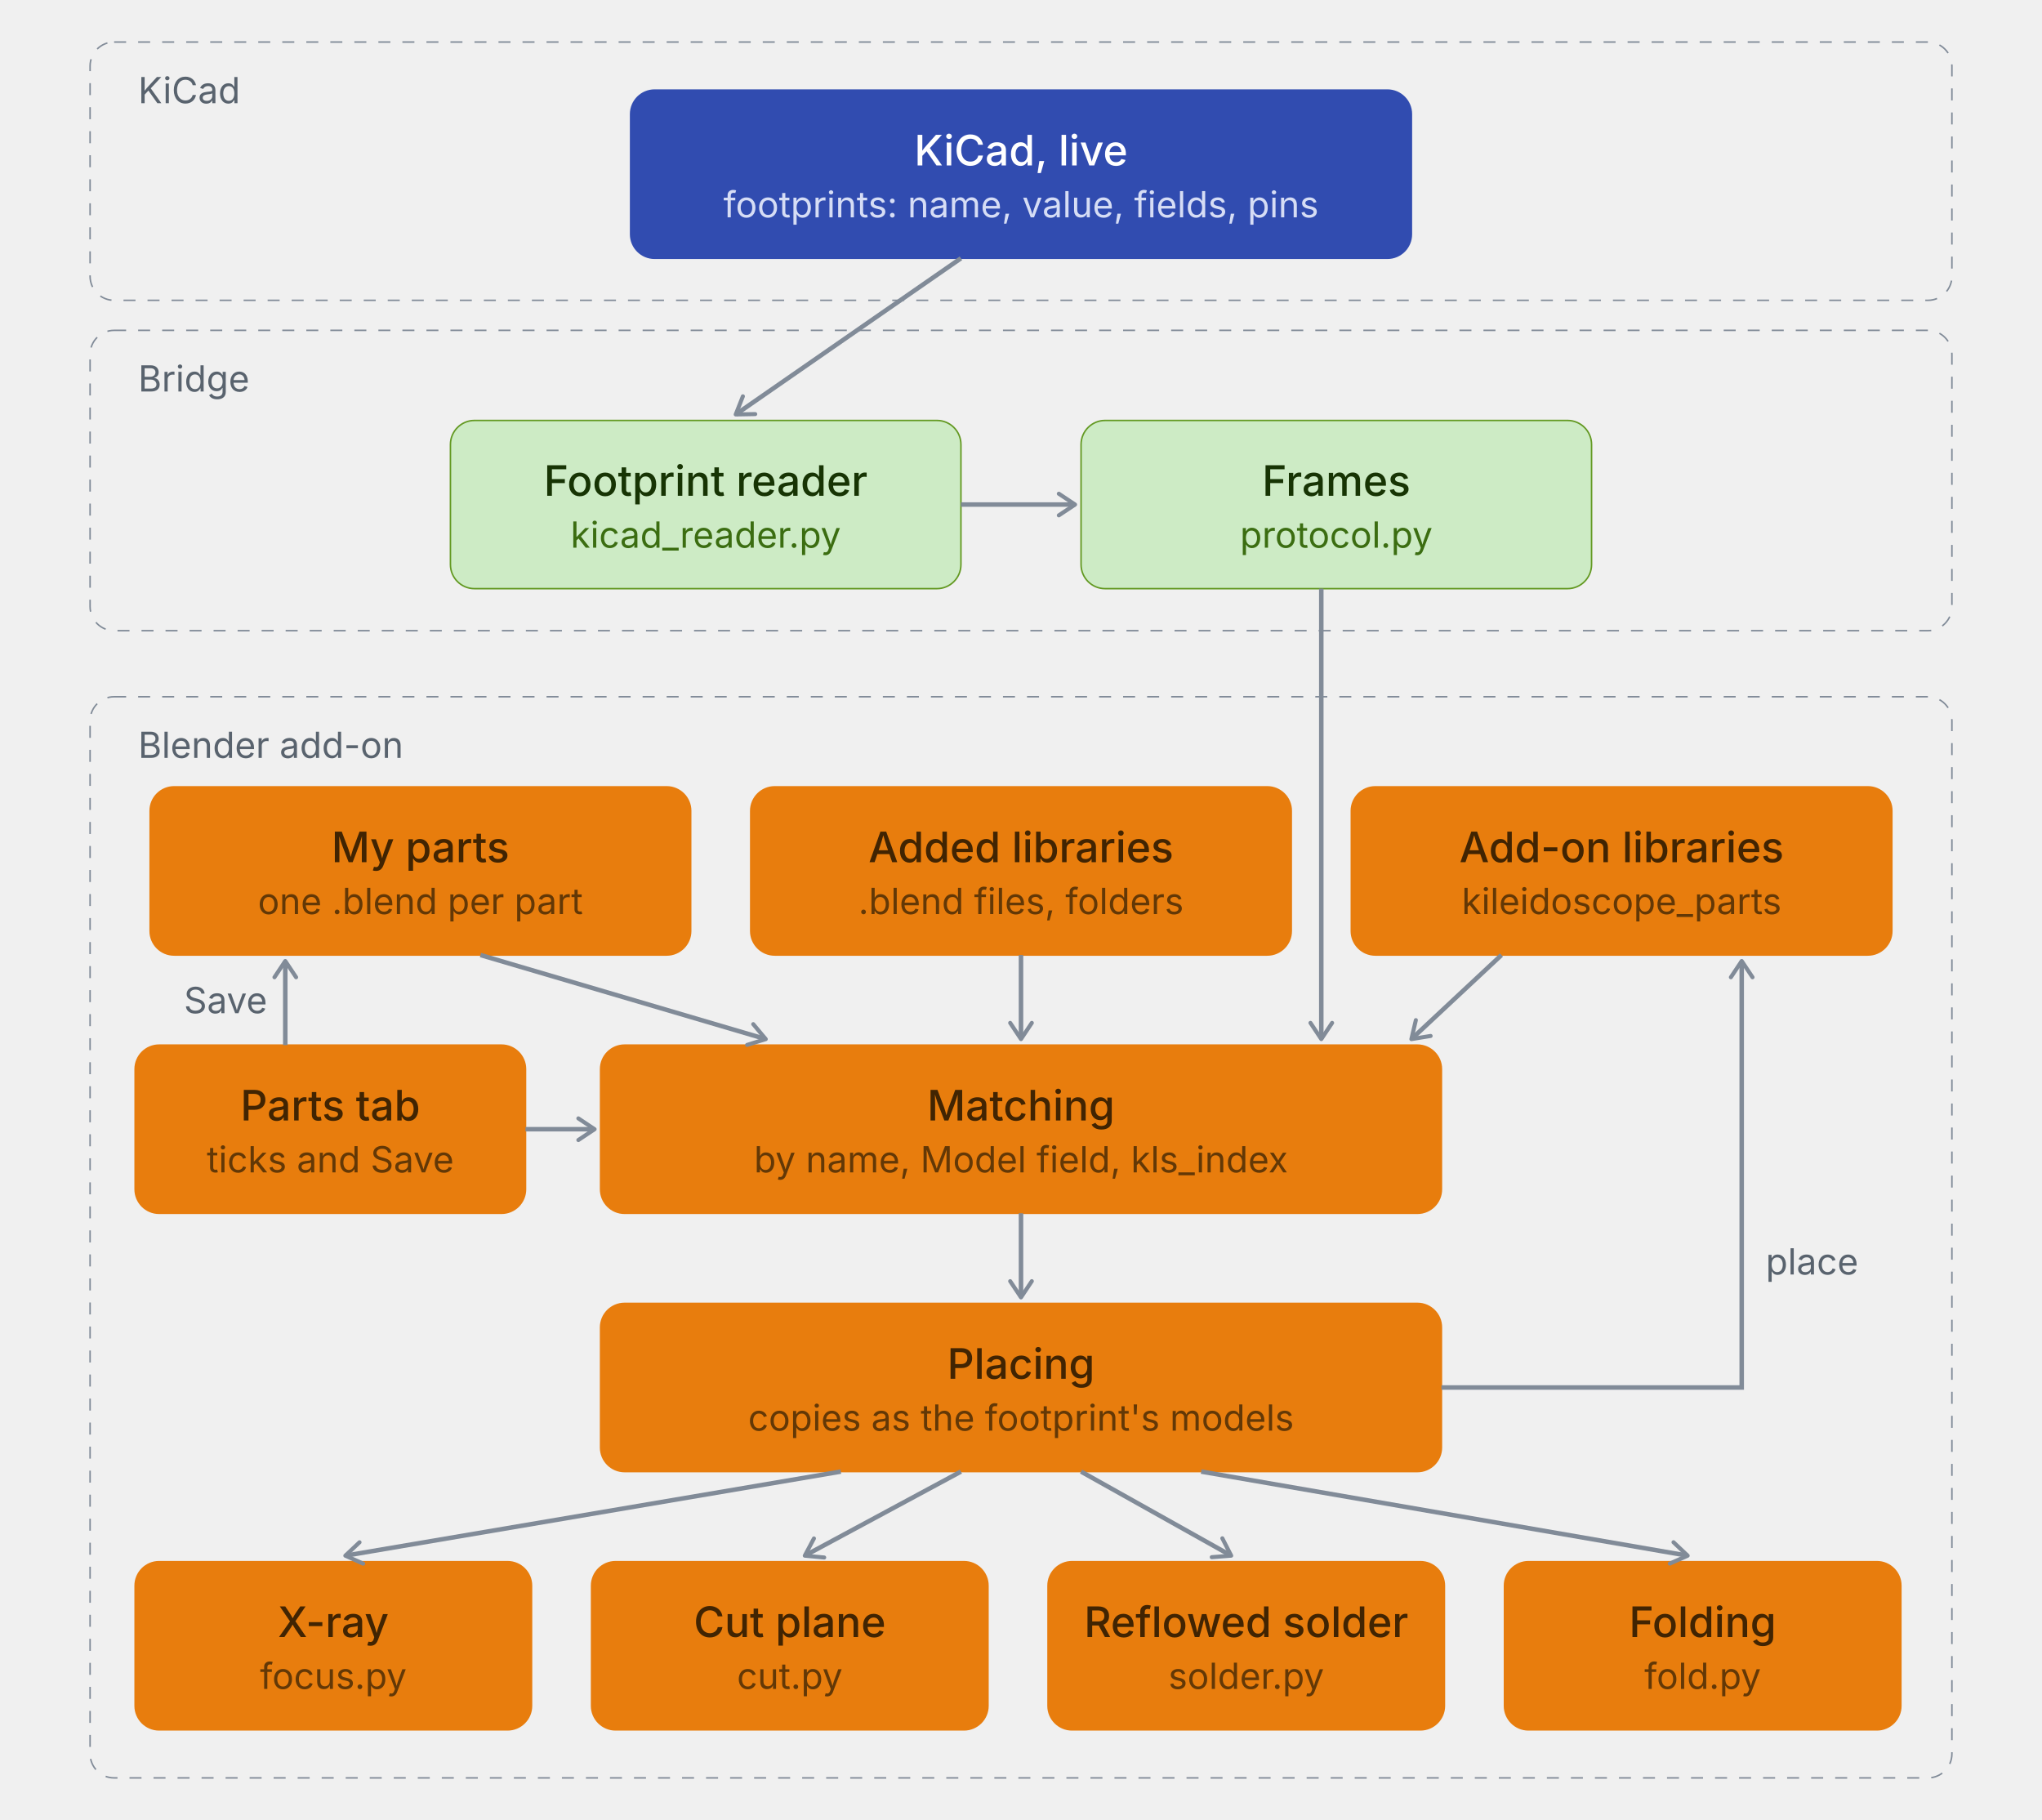
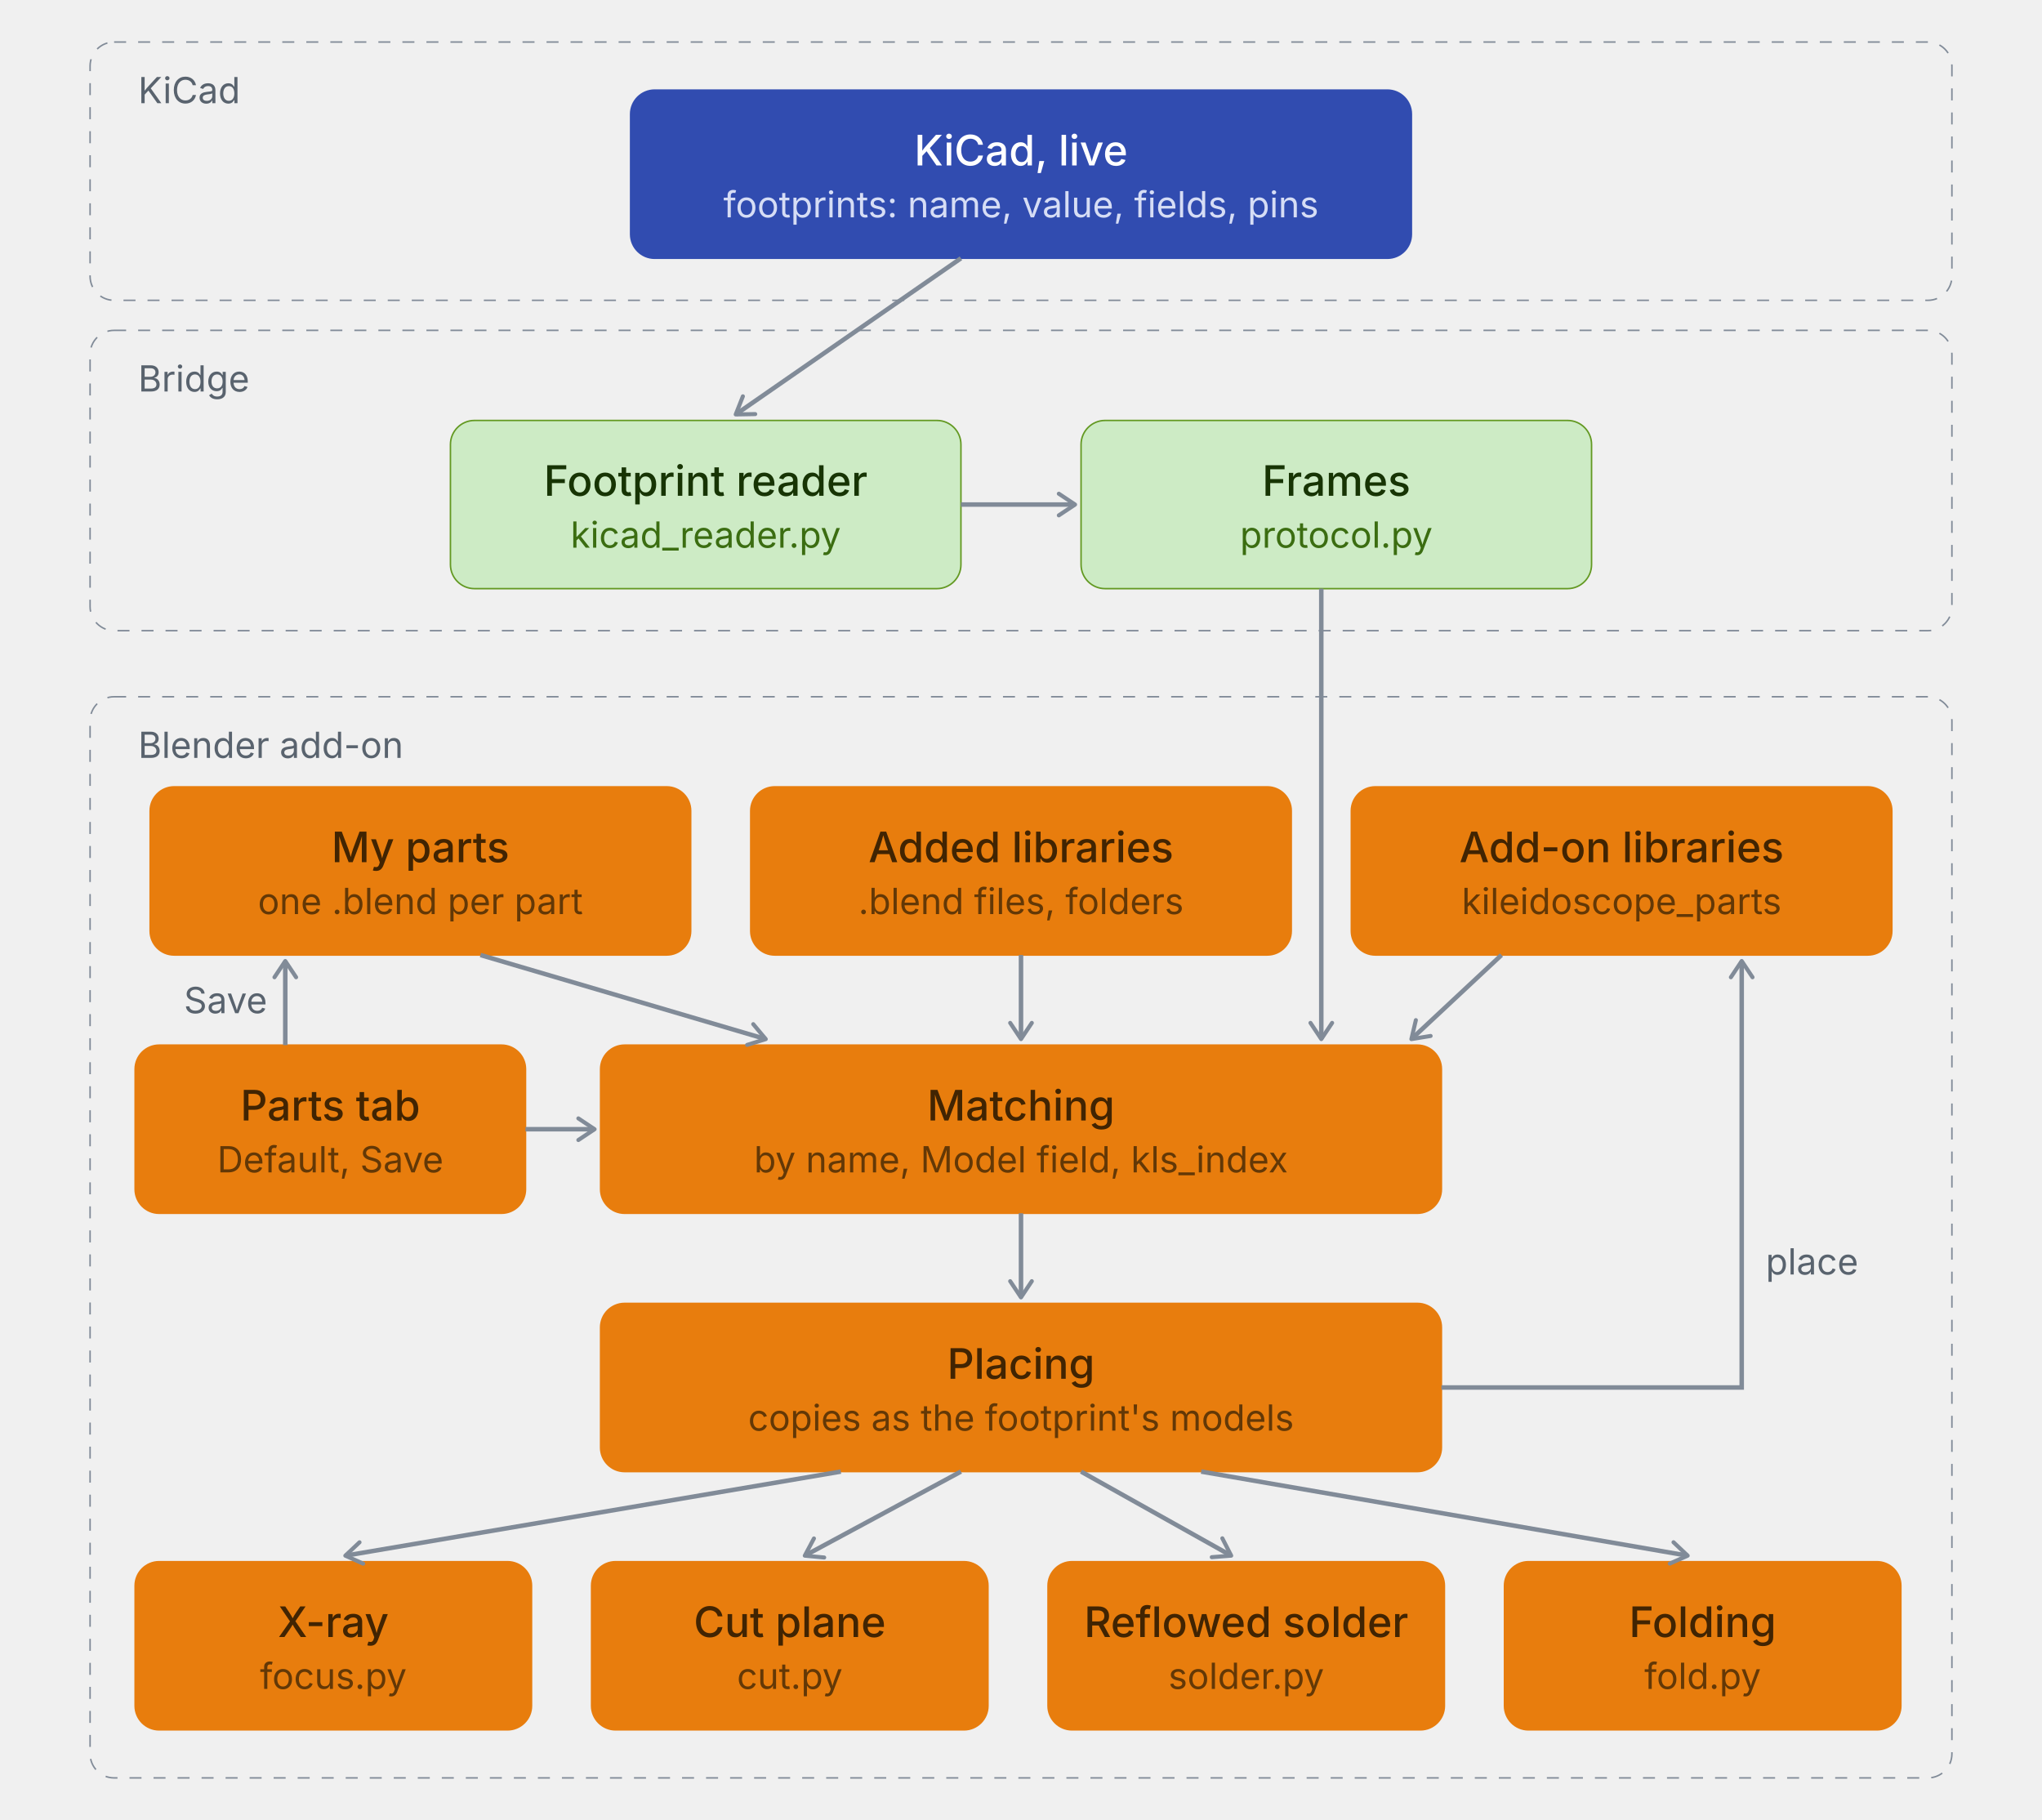
<svg xmlns="http://www.w3.org/2000/svg" width="680" height="606" viewBox="0 0 680 606" role="img">
  <defs>
    <marker id="arrow" viewBox="0 0 10 10" refX="8" refY="5" markerWidth="6" markerHeight="6" orient="auto-start-reverse">
      <path d="M2 1L8 5L2 9" fill="none" stroke="context-stroke" stroke-width="1.5" stroke-linecap="round" stroke-linejoin="round" />
    </marker>
    <style>
text { font-family: "Segoe UI", "Inter", "Helvetica Neue", Arial, sans-serif; dominant-baseline: central; }
.th { font-size: 14px; font-weight: 500; }
.ts { font-size: 12px; font-weight: 400; }
.lbl { fill: #59636E; }
.arr { stroke: #818B98; stroke-width: 1.5; fill: none; }
.group { stroke: #818B98; stroke-width: 0.5; stroke-dasharray: 4 4; fill: none; }
</style>
  </defs>
  <rect x="30" y="14" width="620" height="86" rx="8" class="group" />
  <text class="ts lbl" x="46" y="30">KiCad</text>
  <rect x="30" y="110" width="620" height="100" rx="8" class="group" />
  <text class="ts lbl" x="46" y="126">Bridge</text>
  <rect x="30" y="232" width="620" height="360" rx="8" class="group" />
  <text class="ts lbl" x="46" y="248">Blender add-on</text>
  <rect x="210" y="30" width="260" height="56" rx="8" fill="#314CB0" stroke="#314CB0" stroke-width="0.5" />
  <text class="th" x="340" y="50" text-anchor="middle" fill="#FFFFFF">KiCad, live</text>
  <text class="ts" x="340" y="68" text-anchor="middle" fill="#D6DDF5">footprints: name, value, fields, pins</text>
  <rect x="150" y="140" width="170" height="56" rx="8" fill="#CDEBC5" stroke="#639922" stroke-width="0.5" />
  <text class="th" x="235" y="160" text-anchor="middle" fill="#173404">Footprint reader</text>
  <text class="ts" x="235" y="178" text-anchor="middle" fill="#3B6D11">kicad_reader.py</text>
  <rect x="360" y="140" width="170" height="56" rx="8" fill="#CDEBC5" stroke="#639922" stroke-width="0.5" />
  <text class="th" x="445" y="160" text-anchor="middle" fill="#173404">Frames</text>
  <text class="ts" x="445" y="178" text-anchor="middle" fill="#3B6D11">protocol.py</text>
  <rect x="50" y="262" width="180" height="56" rx="8" fill="#E87D0D" stroke="#E87D0D" stroke-width="0.5" />
  <text class="th" x="140" y="282" text-anchor="middle" fill="#412402">My parts</text>
  <text class="ts" x="140" y="300" text-anchor="middle" fill="#633806">one .blend per part</text>
  <rect x="250" y="262" width="180" height="56" rx="8" fill="#E87D0D" stroke="#E87D0D" stroke-width="0.5" />
  <text class="th" x="340" y="282" text-anchor="middle" fill="#412402">Added libraries</text>
  <text class="ts" x="340" y="300" text-anchor="middle" fill="#633806">.blend files, folders</text>
  <rect x="450" y="262" width="180" height="56" rx="8" fill="#E87D0D" stroke="#E87D0D" stroke-width="0.5" />
  <text class="th" x="540" y="282" text-anchor="middle" fill="#412402">Add-on libraries</text>
  <text class="ts" x="540" y="300" text-anchor="middle" fill="#633806">kileidoscope_parts</text>
  <rect x="45" y="348" width="130" height="56" rx="8" fill="#E87D0D" stroke="#E87D0D" stroke-width="0.5" />
  <text class="th" x="110" y="368" text-anchor="middle" fill="#412402">Parts tab</text>
-   <text class="ts" x="110" y="386" text-anchor="middle" fill="#633806">ticks and Save</text>
+   <text class="ts" x="110" y="386" text-anchor="middle" fill="#633806">Default, Save</text>
  <rect x="200" y="348" width="280" height="56" rx="8" fill="#E87D0D" stroke="#E87D0D" stroke-width="0.5" />
  <text class="th" x="340" y="368" text-anchor="middle" fill="#412402">Matching</text>
  <text class="ts" x="340" y="386" text-anchor="middle" fill="#633806">by name, Model field, kls_index</text>
  <rect x="200" y="434" width="280" height="56" rx="8" fill="#E87D0D" stroke="#E87D0D" stroke-width="0.5" />
  <text class="th" x="340" y="454" text-anchor="middle" fill="#412402">Placing</text>
  <text class="ts" x="340" y="472" text-anchor="middle" fill="#633806">copies as the footprint's models</text>
  <rect x="45" y="520" width="132" height="56" rx="8" fill="#E87D0D" stroke="#E87D0D" stroke-width="0.5" />
  <text class="th" x="111" y="540" text-anchor="middle" fill="#412402">X-ray</text>
  <text class="ts" x="111" y="558" text-anchor="middle" fill="#633806">focus.py</text>
  <rect x="197" y="520" width="132" height="56" rx="8" fill="#E87D0D" stroke="#E87D0D" stroke-width="0.5" />
  <text class="th" x="263" y="540" text-anchor="middle" fill="#412402">Cut plane</text>
  <text class="ts" x="263" y="558" text-anchor="middle" fill="#633806">cut.py</text>
  <rect x="349" y="520" width="132" height="56" rx="8" fill="#E87D0D" stroke="#E87D0D" stroke-width="0.5" />
  <text class="th" x="415" y="540" text-anchor="middle" fill="#412402">Reflowed solder</text>
  <text class="ts" x="415" y="558" text-anchor="middle" fill="#633806">solder.py</text>
  <rect x="501" y="520" width="132" height="56" rx="8" fill="#E87D0D" stroke="#E87D0D" stroke-width="0.5" />
  <text class="th" x="567" y="540" text-anchor="middle" fill="#412402">Folding</text>
  <text class="ts" x="567" y="558" text-anchor="middle" fill="#633806">fold.py</text>
  <line x1="320" y1="86" x2="245" y2="138" class="arr" marker-end="url(#arrow)" />
  <line x1="320" y1="168" x2="358" y2="168" class="arr" marker-end="url(#arrow)" />
  <line x1="440" y1="196" x2="440" y2="346" class="arr" marker-end="url(#arrow)" />
  <line x1="160" y1="318" x2="255" y2="346" class="arr" marker-end="url(#arrow)" />
  <line x1="340" y1="318" x2="340" y2="346" class="arr" marker-end="url(#arrow)" />
  <line x1="500" y1="318" x2="470" y2="346" class="arr" marker-end="url(#arrow)" />
  <line x1="175" y1="376" x2="198" y2="376" class="arr" marker-end="url(#arrow)" />
  <line x1="95" y1="348" x2="95" y2="320" class="arr" marker-end="url(#arrow)" />
  <text class="ts lbl" x="89" y="333" text-anchor="end">Save</text>
  <line x1="340" y1="404" x2="340" y2="432" class="arr" marker-end="url(#arrow)" />
  <path d="M480 462 H580 V320" class="arr" marker-end="url(#arrow)" />
  <text class="ts lbl" x="588" y="420">place</text>
  <line x1="280" y1="490" x2="115" y2="518" class="arr" marker-end="url(#arrow)" />
  <line x1="320" y1="490" x2="268" y2="518" class="arr" marker-end="url(#arrow)" />
  <line x1="360" y1="490" x2="410" y2="518" class="arr" marker-end="url(#arrow)" />
  <line x1="400" y1="490" x2="562" y2="518" class="arr" marker-end="url(#arrow)" />
</svg>
